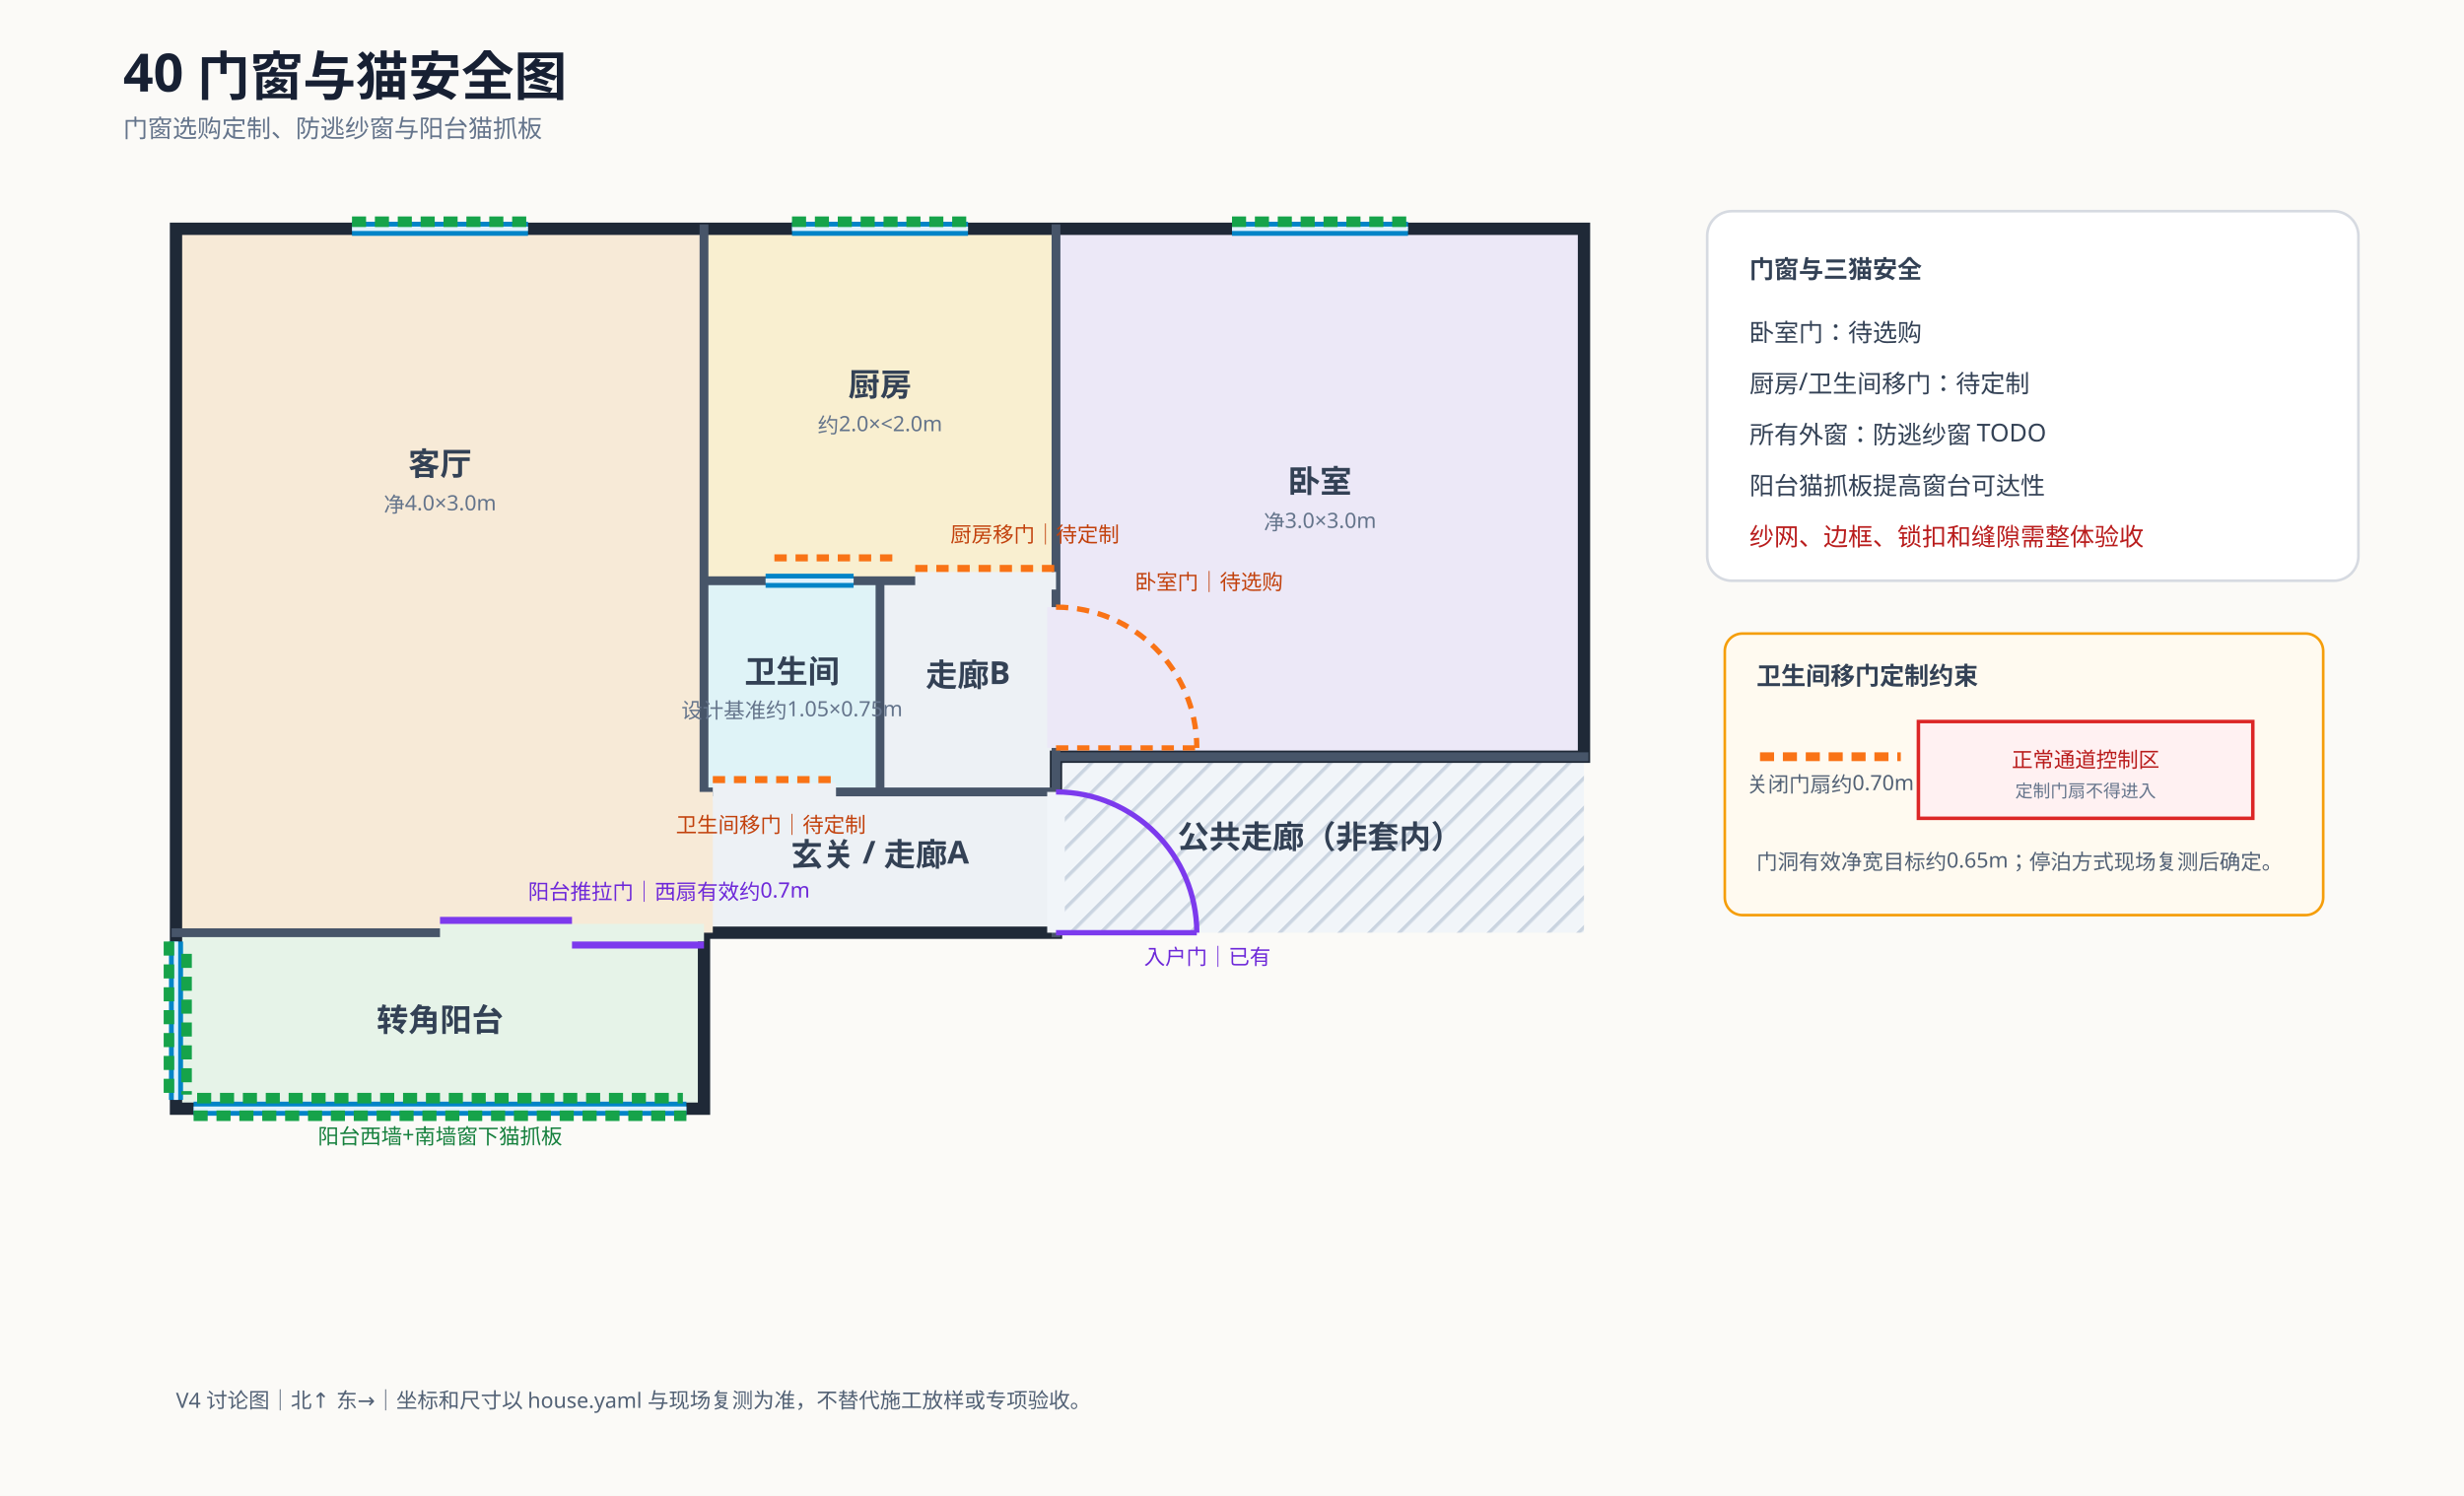
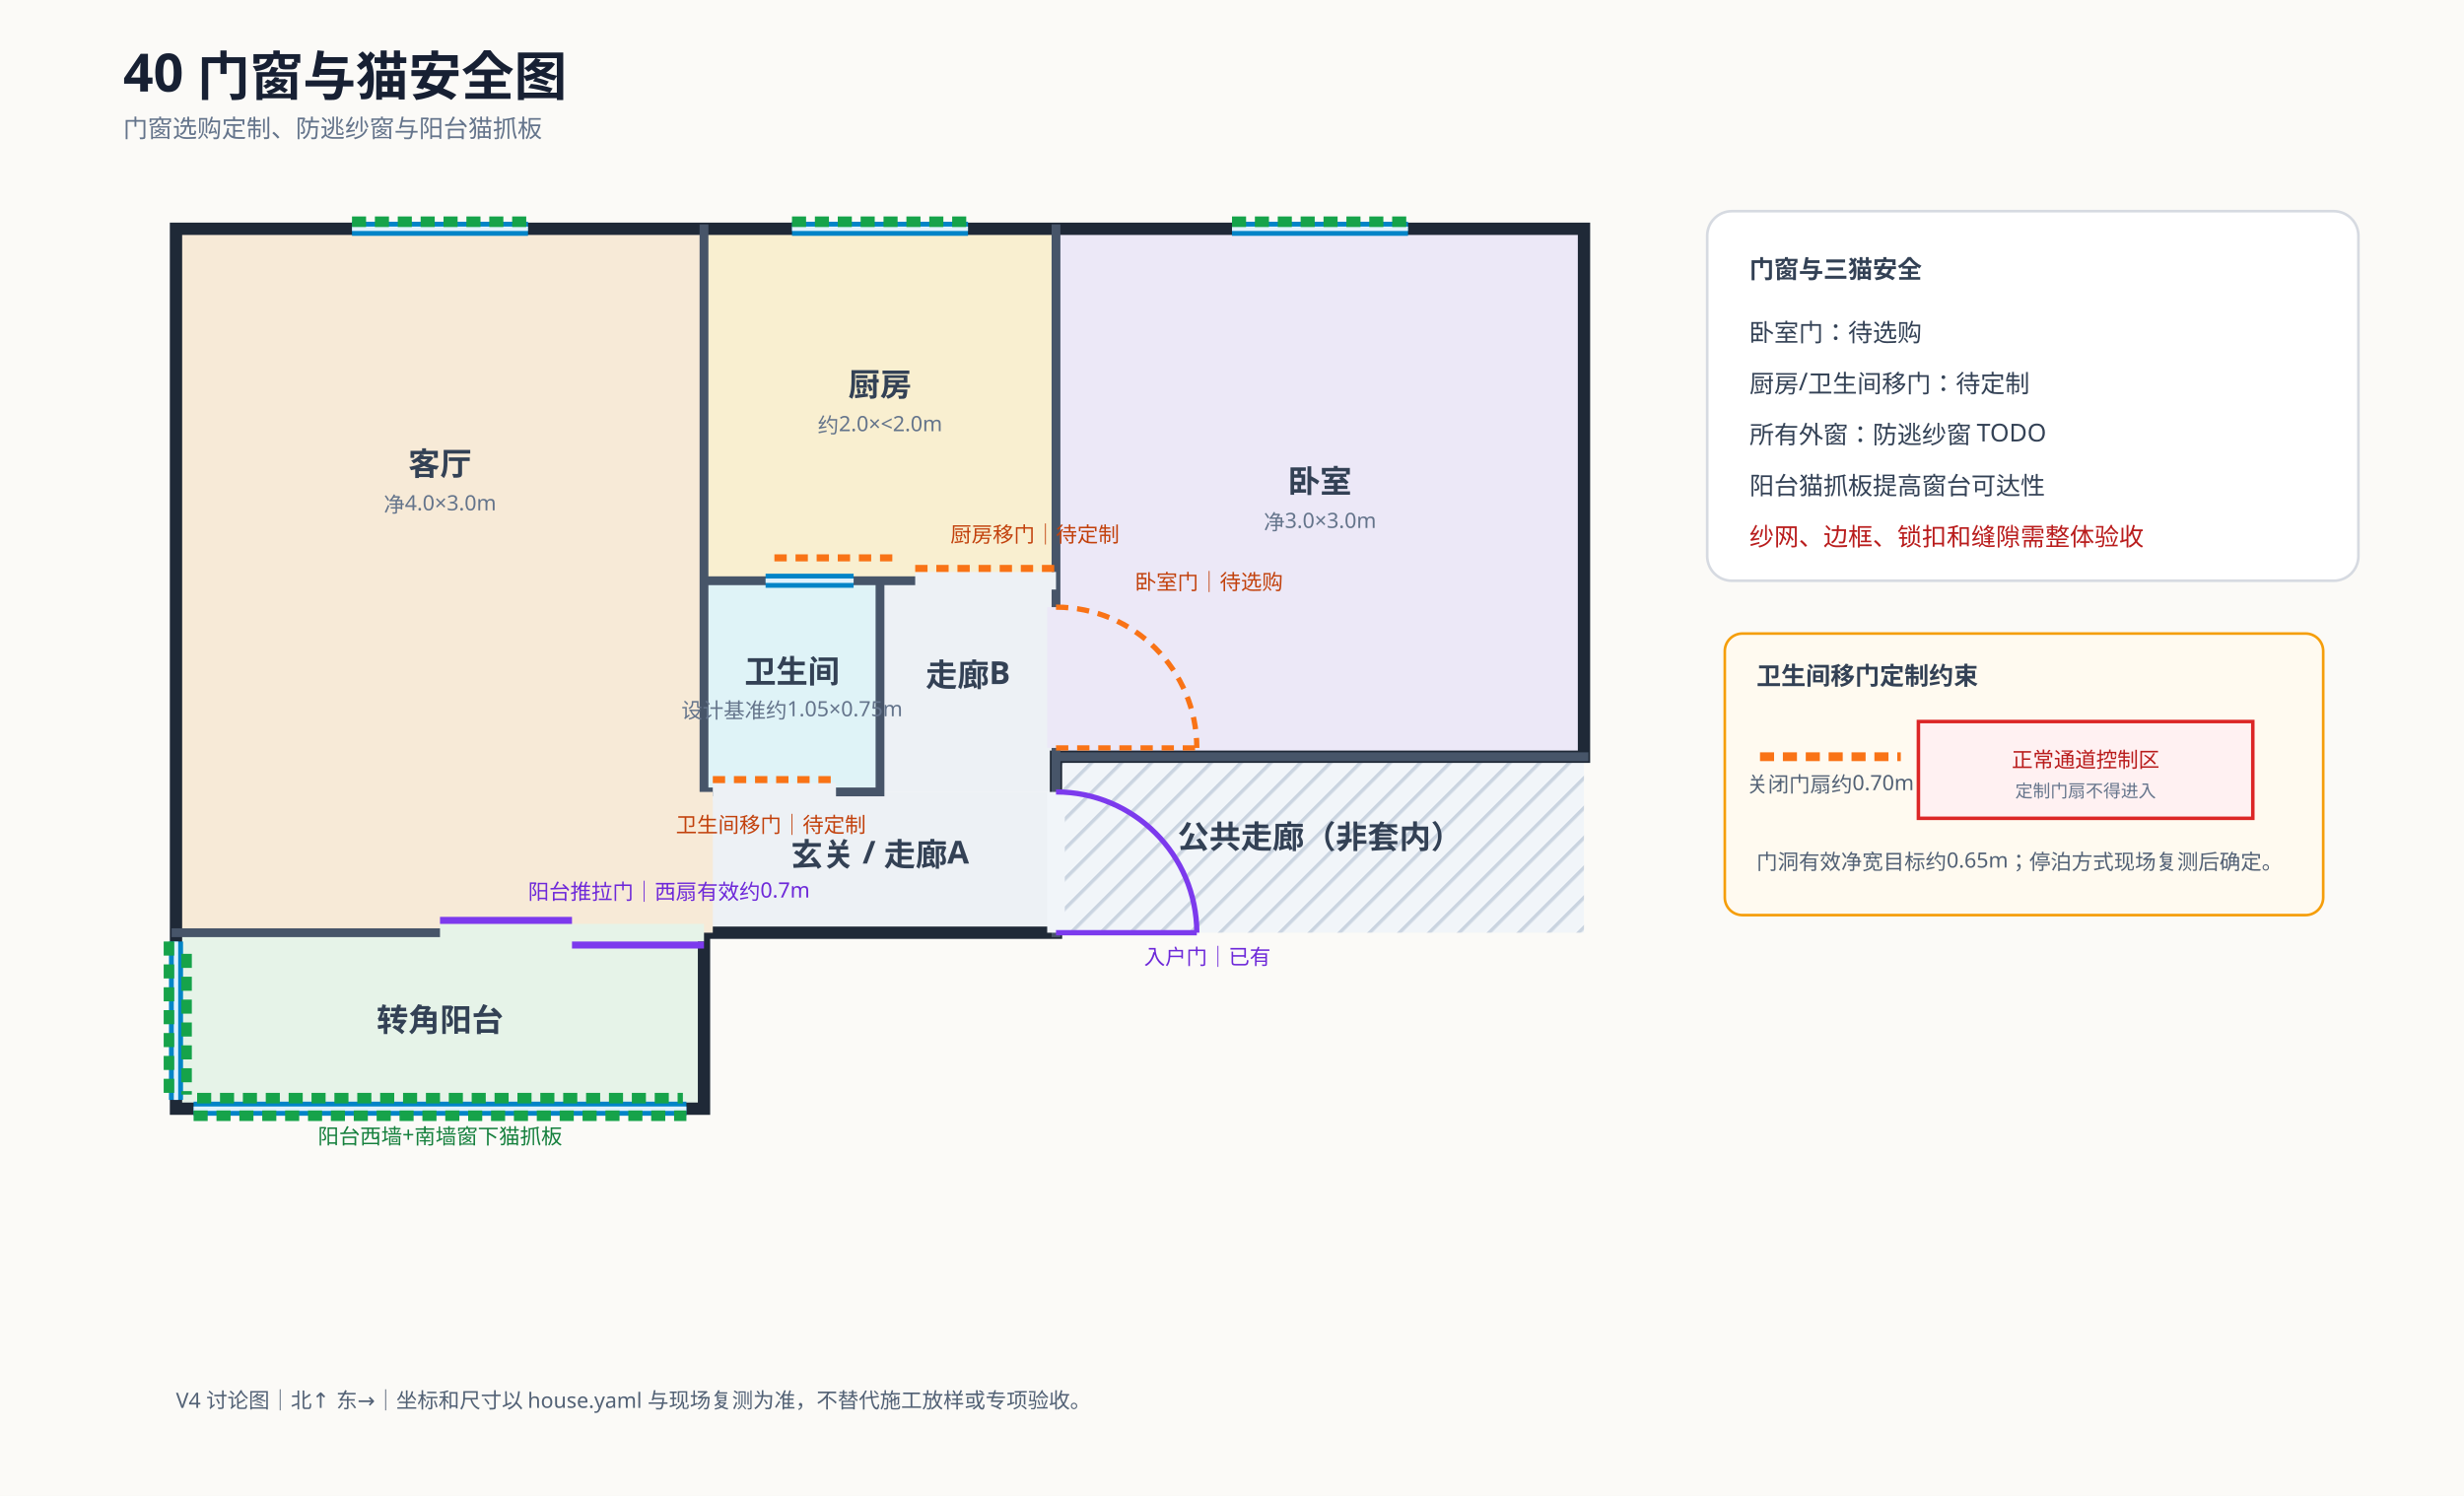
<svg xmlns="http://www.w3.org/2000/svg" width="1400" height="850" viewBox="0 0 1400 850" data-diagram-role="doors-windows-cats" role="img">
  <defs>
    <pattern id="hatch" width="12" height="12" patternUnits="userSpaceOnUse" patternTransform="rotate(45)">
      <rect width="12" height="12" fill="#f1f5f9" />
      <line y2="12" stroke="#cbd5e1" stroke-width="4" />
    </pattern>
    <pattern id="danger" width="10" height="10" patternUnits="userSpaceOnUse" patternTransform="rotate(45)">
      <rect width="10" height="10" fill="#fff1f2" />
      <line y2="10" stroke="#fecaca" stroke-width="3" />
    </pattern>
    <marker id="arrow" markerWidth="8" markerHeight="8" refX="6" refY="4" orient="auto">
      <path d="M0 0L8 4 0 8z" fill="#334155" />
    </marker>
    <marker id="blue-arrow" markerWidth="8" markerHeight="8" refX="6" refY="4" orient="auto">
      <path d="M0 0L8 4 0 8z" fill="#2563eb" />
    </marker>
    <style>
    text{font-family:"Source Han Sans SC","Heiti SC","Arial Unicode MS",sans-serif}
    .wall{fill:none;stroke:#1f2937;stroke-width:7;stroke-linecap:square;stroke-linejoin:miter}
    .iw{fill:none;stroke:#475569;stroke-width:5;stroke-linecap:square}
    .win{stroke:#0284c7;stroke-width:8}.winc{stroke:#e0f2fe;stroke-width:2.5}
    .title{font-size:30px;font-weight:750;fill:#172033}.subtitle{font-size:14px;fill:#64748b}
    .room{font-size:18px;font-weight:750;fill:#334155;text-anchor:middle}.roomsub{font-size:12px;fill:#64748b;text-anchor:middle}
    .note{font-size:14px;fill:#334155}.small{font-size:12px;fill:#526175}.micro{font-size:10px;fill:#64748b}
    .panel{fill:#fff;stroke:#d6dae1;stroke-width:1.5}.fixed{fill:#fffdf8;stroke:#64748b;stroke-width:2}
    .planned{fill:#fff7ed;stroke:#f97316;stroke-width:2;stroke-dasharray:7 5}
    .water{fill:none;stroke:#0284c7;stroke-width:4}.hot{fill:none;stroke:#dc2626;stroke-width:4}
    .drain{fill:none;stroke:#0f766e;stroke-width:5}.gas{fill:none;stroke:#ea580c;stroke-width:4}
    .power{fill:none;stroke:#2563eb;stroke-width:3}.network{fill:none;stroke:#7c3aed;stroke-width:3;stroke-dasharray:7 5}
    .danger{fill:#fff1f2;stroke:#dc2626;stroke-width:2}.cat{fill:none;stroke:#16a34a;stroke-width:6;stroke-dasharray:8 5}
    .dim{fill:none;stroke:#64748b;stroke-width:1.5}.dimtext{font-size:12px;fill:#475569;text-anchor:middle}
    .center{text-anchor:middle}.bold{font-weight:700}.orange{fill:#c2410c}.red{fill:#b91c1c}.blue{fill:#1d4ed8}.green{fill:#15803d}.purple{fill:#6d28d9}
  </style>
  </defs>
  <rect width="1400" height="850" fill="#fbfaf7" />
  <text x="70" y="52" class="title">40 门窗与猫安全图</text>
  <text x="70" y="78" class="subtitle">门窗选购定制、防逃纱窗与阳台猫抓板</text>
  <rect x="100" y="130" width="300" height="400" fill="#f7ead7" />
  <rect x="100" y="530" width="300" height="100" fill="#e6f3e8" />
  <rect x="400" y="130" width="200" height="200" fill="#f9efd0" />
  <rect x="400" y="330" width="100" height="120" fill="#dff3f7" />
  <rect x="500" y="330" width="100" height="120" fill="#edf1f5" />
  <rect x="400" y="450" width="200" height="80" fill="#edf1f5" />
  <rect x="600" y="130" width="300" height="300" fill="#ece8f7" />
  <rect x="600" y="430" width="300" height="100" fill="url(#hatch)" />
  <path class="wall" d="M100 130H900V430H600V530H400V630H100Z" />
-   <path class="iw" d="M400 130V450M400 330H520M500 330V450M400 450H405M475 450H600M600 130V345M600 425V530M600 430H900M100 530H250" />
+   <path class="iw" d="M400 130V450M400 330H520M500 330V450M400 450H405M475 450H500M600 130V345M600 425V530M600 430H900M100 530H250" />
+   <g data-connection="hall-a-b-open" />
  <path d="M400 450V530" stroke="#f7ead7" stroke-width="10" />
  <path d="M520 330H600" stroke="#edf1f5" stroke-width="10" />
  <path d="M405 450H475" stroke="#edf1f5" stroke-width="10" />
  <path d="M600 345V425" stroke="#ece8f7" stroke-width="10" />
  <path d="M600 450V530" stroke="#f1f5f9" stroke-width="10" />
  <path d="M250 530H400" stroke="#e6f3e8" stroke-width="10" />
  <path class="win" d="M200 130H300M450 130H550M700 130H800M100 535V625M110 630H390M435 330H485" />
  <path class="winc" d="M200 130H300M450 130H550M700 130H800M100 535V625M110 630H390M435 330H485" />
  <path d="M600 530H680M600 450A80 80 0 0 1 680 530" fill="none" stroke="#7c3aed" stroke-width="3" />
  <text x="650" y="548" class="small purple">入户门｜已有</text>
  <path d="M600 425H680M600 345A80 80 0 0 1 680 425" fill="none" stroke="#f97316" stroke-width="3" stroke-dasharray="7 5" />
  <text x="645" y="335" class="small orange">卧室门｜待选购</text>
  <path d="M520 323H600M440 317H510" fill="none" stroke="#f97316" stroke-width="4" stroke-dasharray="7 5" />
  <text x="540" y="308" class="small orange">厨房移门｜待定制</text>
  <path d="M405 443H475" fill="none" stroke="#f97316" stroke-width="4" stroke-dasharray="7 5" />
  <text x="438" y="473" class="small orange center">卫生间移门｜待定制</text>
  <path d="M250 523H325M325 537H400" fill="none" stroke="#7c3aed" stroke-width="4" />
  <text x="300" y="511" class="small purple">阳台推拉门｜西扇有效约0.7m</text>
  <path d="M200 126H300" class="cat" />
  <path d="M450 126H550" class="cat" />
  <path d="M700 126H800" class="cat" />
  <path d="M96 535V625" class="cat" />
  <path d="M110 634H390" class="cat" />
  <path d="M106 542V622" class="cat" />
  <path d="M112 624H388" class="cat" />
  <text x="250" y="650" class="small green center">阳台西墙+南墙窗下猫抓板</text>
  <g data-detail="bath-slider-constraint">
    <rect x="980" y="360" width="340" height="160" rx="10" fill="#fffaf0" stroke="#f59e0b" stroke-width="1.5" />
    <text x="998" y="389" class="note bold">卫生间移门定制约束</text>
    <line x1="1000" y1="430" x2="1080" y2="430" stroke="#f97316" stroke-width="5" stroke-dasharray="8 5" />
    <text x="1040" y="450" class="small center">关闭门扇约0.70m</text>
    <rect x="1090" y="410" width="190" height="55" fill="#fff1f2" stroke="#dc2626" stroke-width="2" />
    <text x="1185" y="436" class="small red center">正常通道控制区</text>
    <text x="1185" y="453" class="micro center">定制门扇不得进入</text>
    <text x="998" y="494" class="small">门洞有效净宽目标约0.65m；停泊方式现场复测后确定。</text>
  </g>
  <text x="250" y="270" class="room">客厅</text>
  <text x="250" y="291" class="roomsub">净4.0×3.0m</text>
  <text x="500" y="225" class="room">厨房</text>
  <text x="500" y="246" class="roomsub">约2.0×&lt;2.0m</text>
  <text x="450" y="388" class="room">卫生间</text>
  <text x="450" y="408" class="roomsub">设计基准约1.05×0.75m</text>
  <text x="750" y="280" class="room">卧室</text>
  <text x="750" y="301" class="roomsub">净3.0×3.0m</text>
  <text x="550" y="390" class="room">走廊B</text>
  <text x="500" y="492" class="room">玄关 / 走廊A</text>
  <text x="250" y="586" class="room">转角阳台</text>
  <text x="750" y="482" class="room">公共走廊（非套内）</text>
  <rect x="970" y="120" width="370" height="210" rx="14" class="panel" />
  <text x="994" y="158" class="note bold">门窗与三猫安全</text>
  <text x="994" y="194" class="note">卧室门：待选购</text>
  <text x="994" y="223" class="note">厨房/卫生间移门：待定制</text>
  <text x="994" y="252" class="note">所有外窗：防逃纱窗 TODO</text>
  <text x="994" y="281" class="note">阳台猫抓板提高窗台可达性</text>
  <text x="994" y="310" class="note red">纱网、边框、锁扣和缝隙需整体验收</text>
  <text x="100" y="800" class="small">V4 讨论图｜北↑ 东→｜坐标和尺寸以 house.yaml 与现场复测为准，不替代施工放样或专项验收。</text>
</svg>
